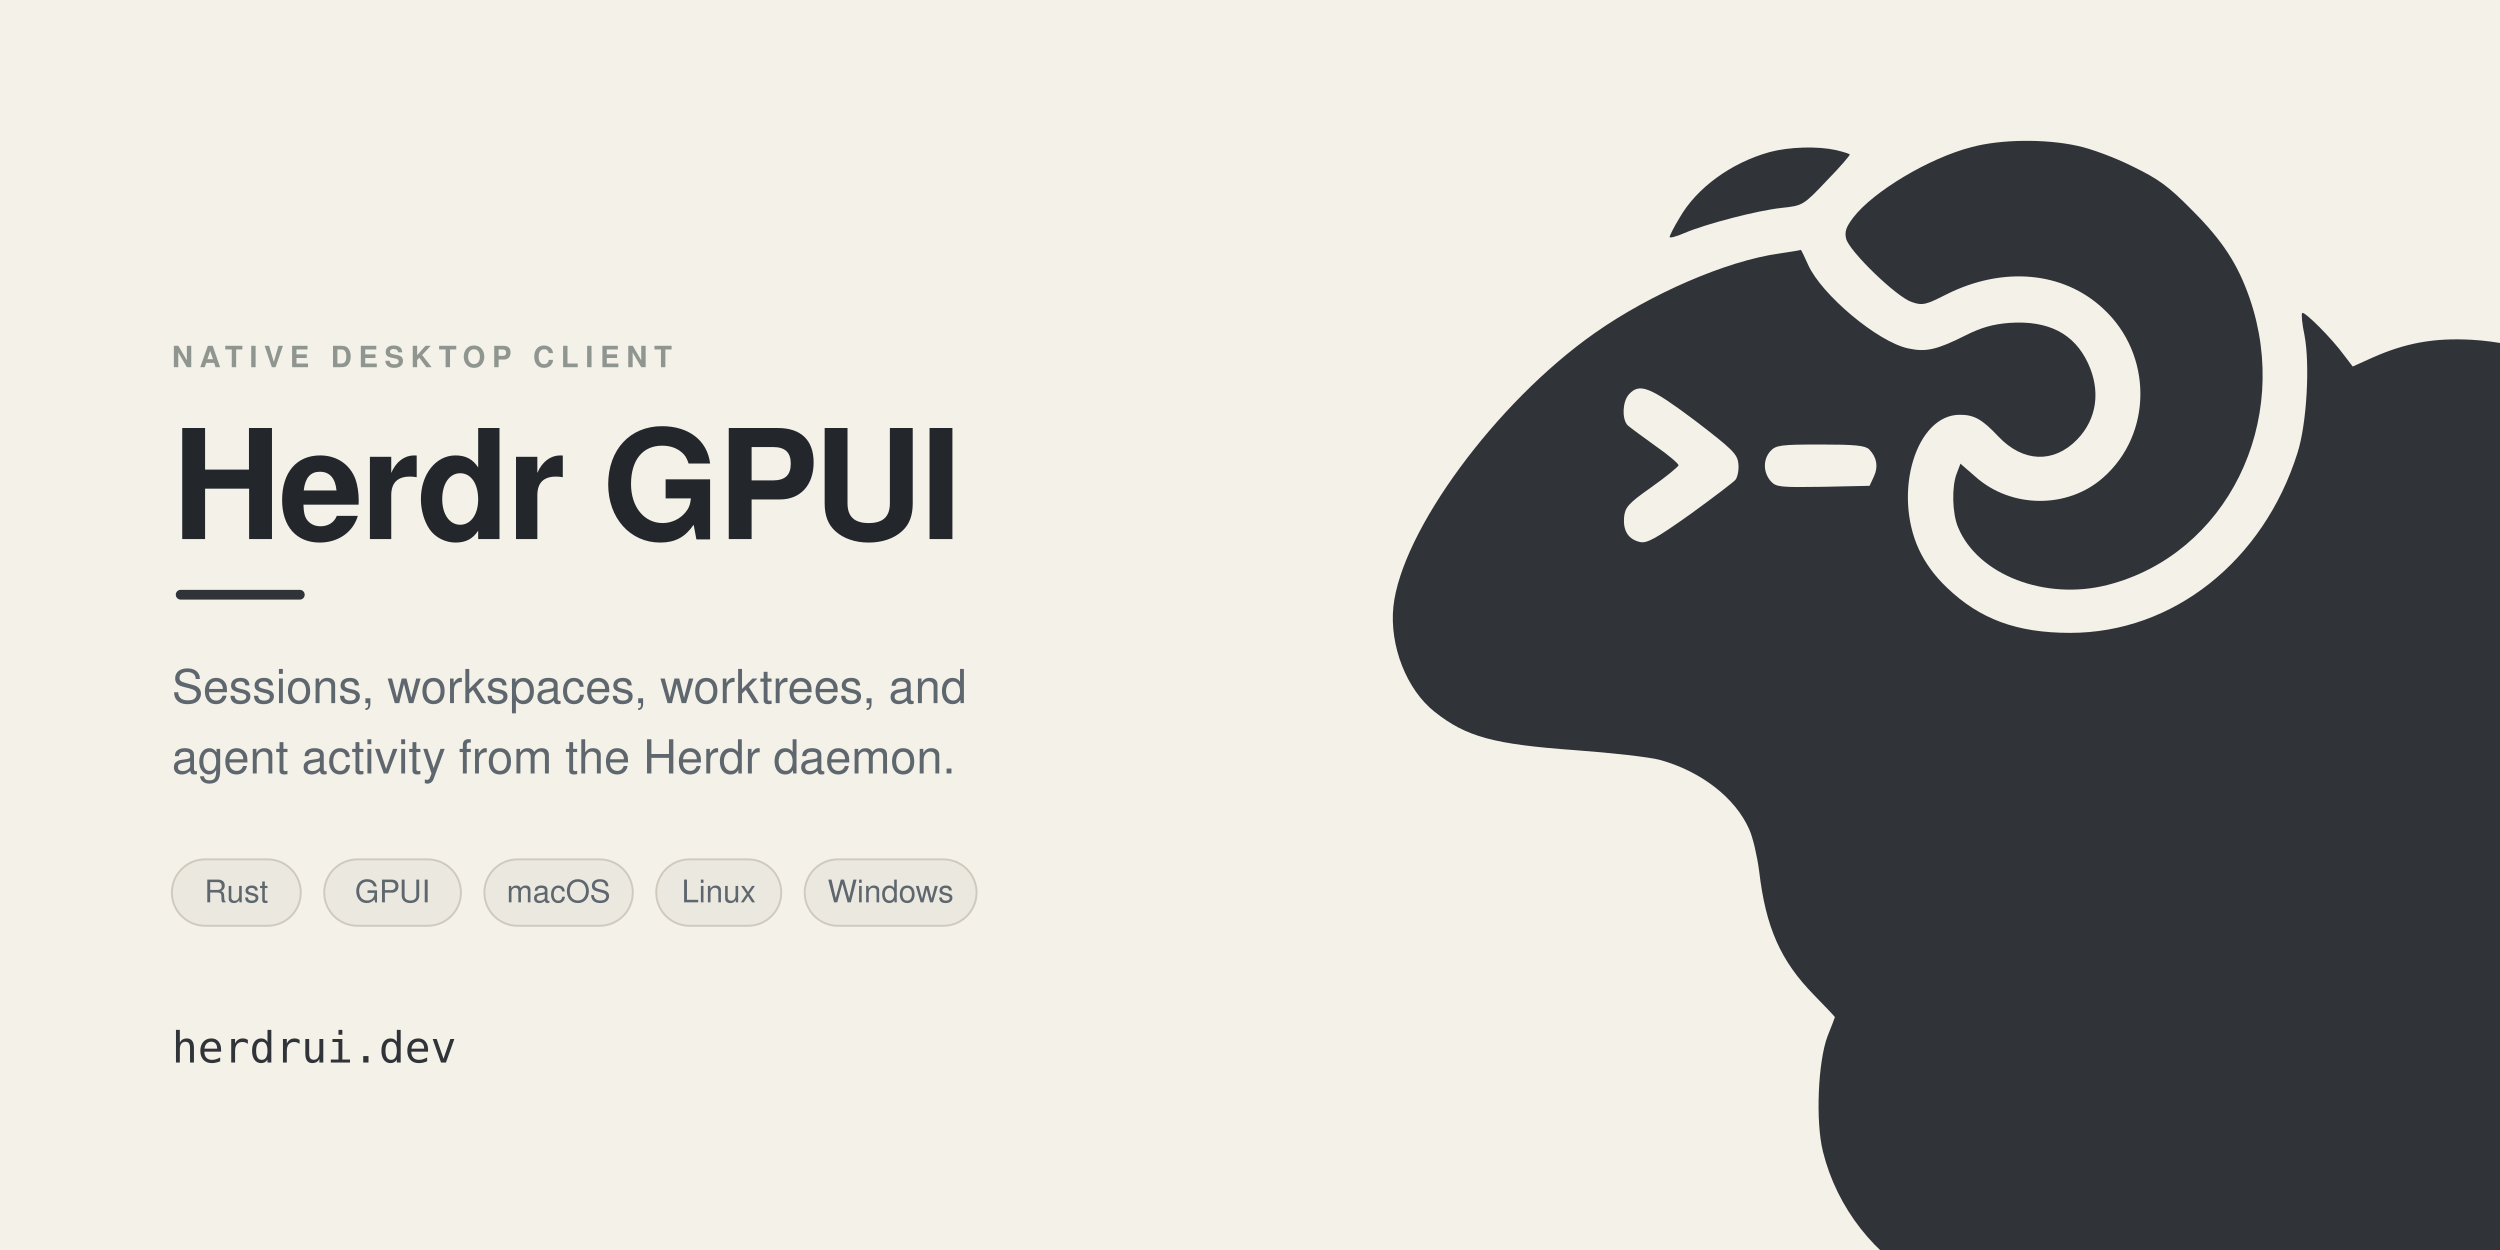
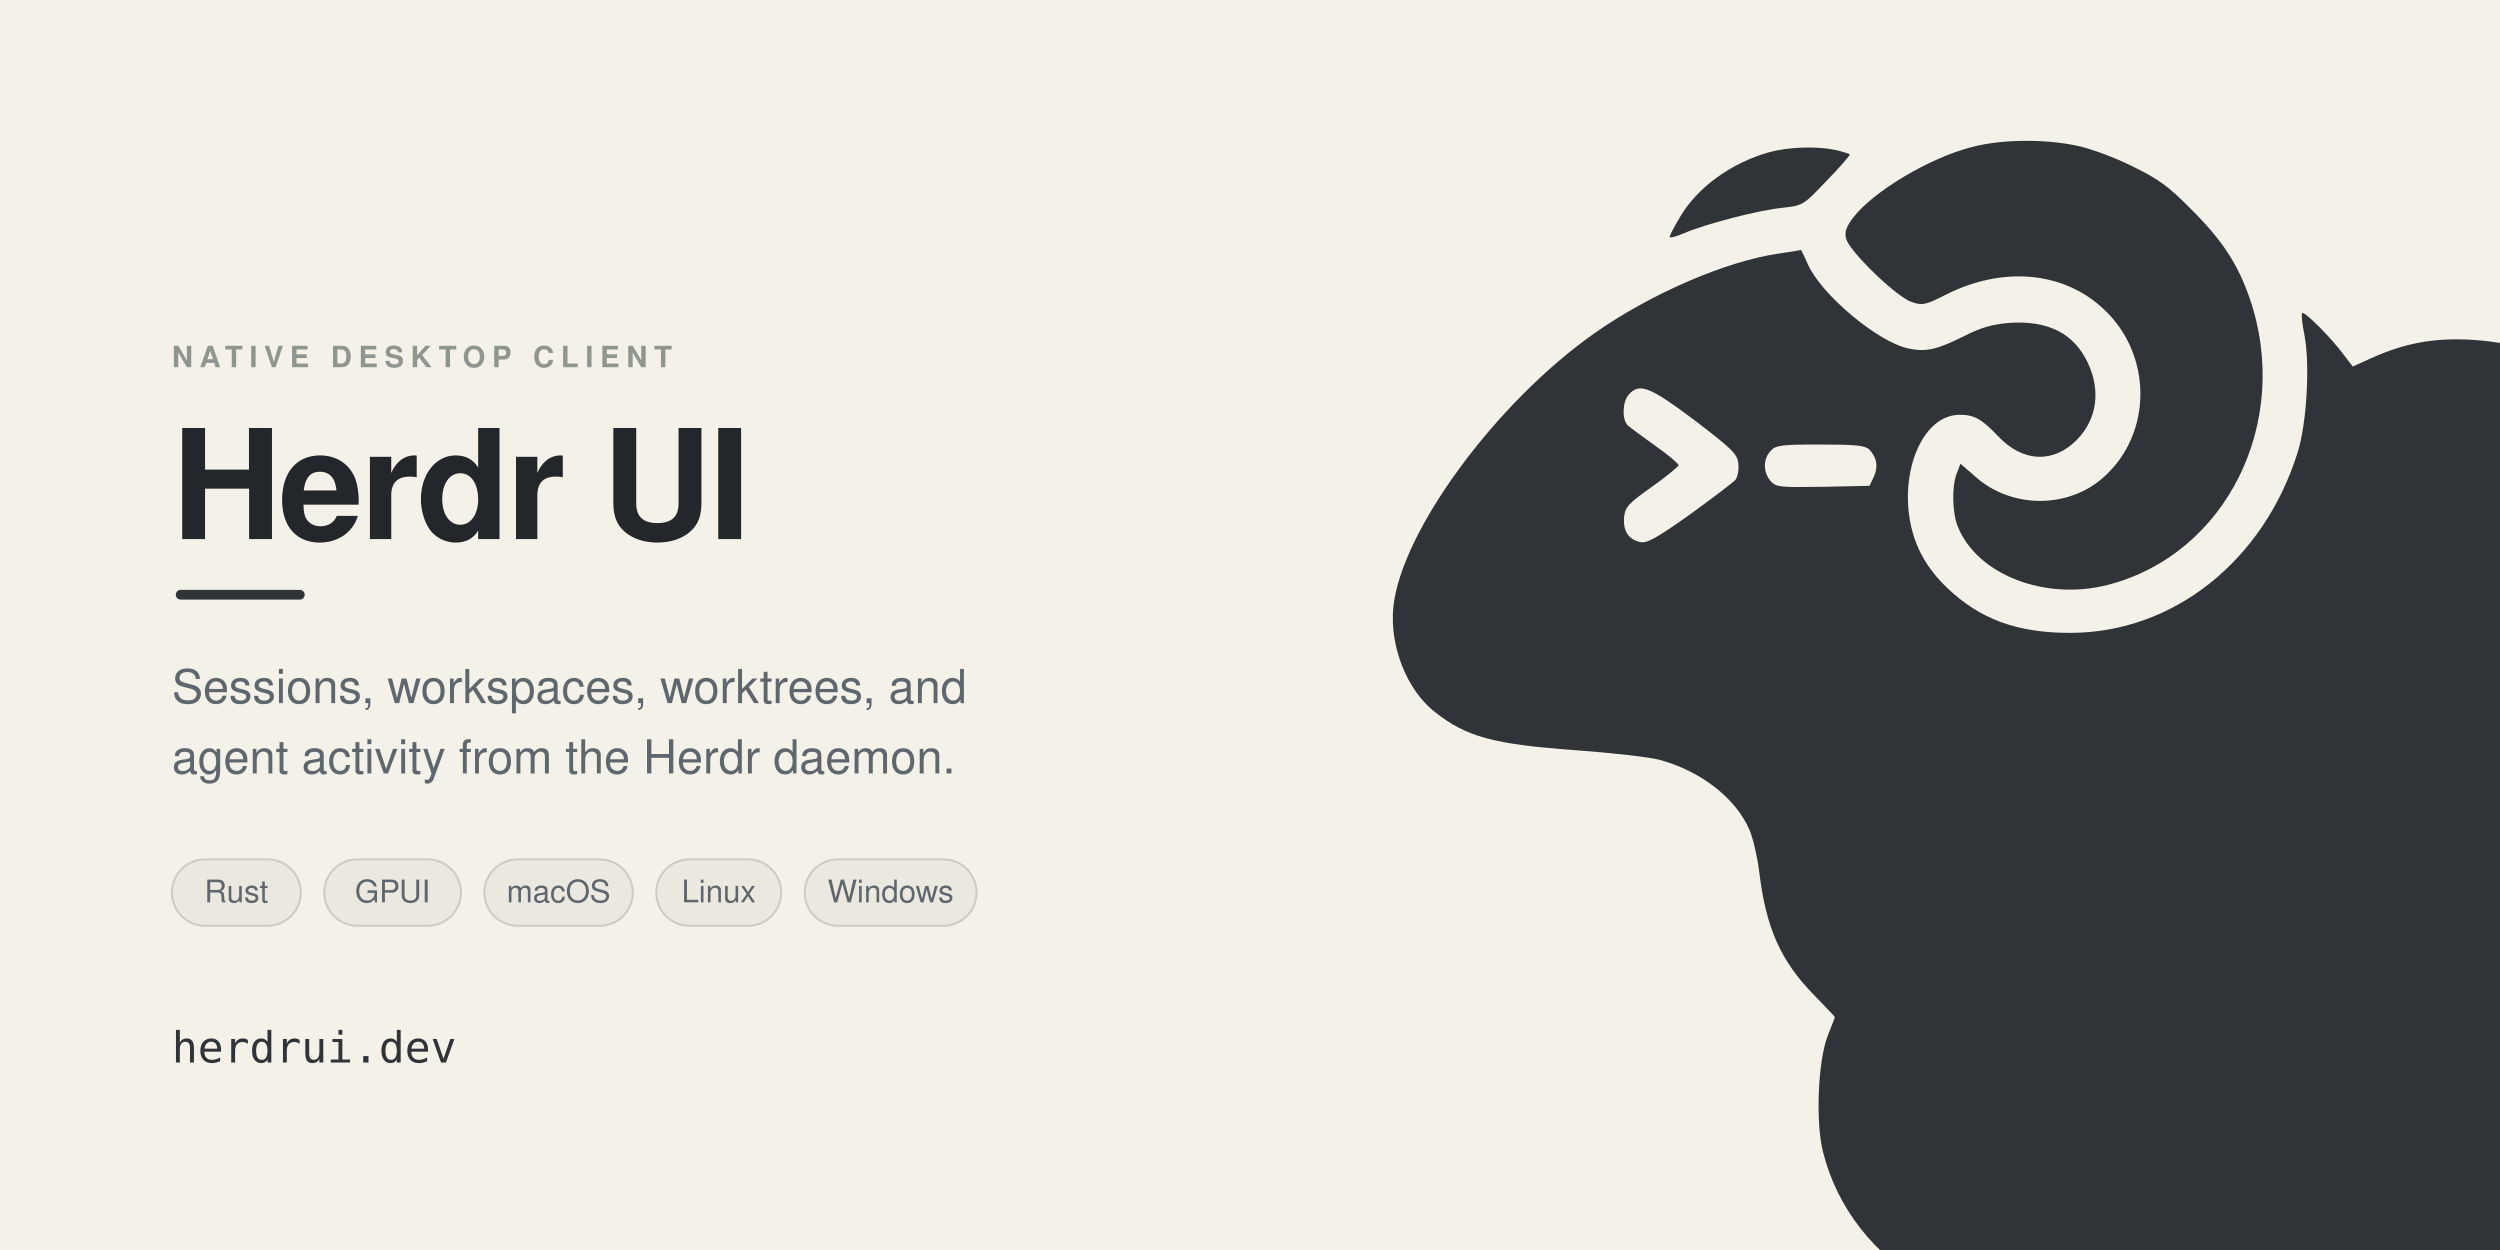
<svg xmlns="http://www.w3.org/2000/svg" width="1280" height="640" viewBox="0 0 1280 640">
  <defs>
    <path id="ram" d="M2794 3710 c-129 -33 -299 -135 -359 -214 -21 -28 -26 -42 -21 -63 9 -38 154 -178 199 -192 32 -11 41 -9 104 23 171 86 354 70 475 -43 150 -138 150 -379 0 -511 -107 -95 -278 -94 -386 2 l-46 40 -11 -29 c-16 -40 -14 -122 4 -164 60 -144 264 -222 452 -174 360 92 559 494 430 868 -36 103 -81 173 -175 267 -71 72 -100 93 -180 132 -52 26 -127 54 -167 62 -96 21 -230 20 -319 -4z M2183 3695 c-116 -32 -221 -108 -273 -199 -17 -28 -30 -54 -30 -58 0 -4 20 1 45 12 66 28 220 68 294 76 64 7 65 7 137 83 40 41 71 77 69 79 -2 2 -21 8 -42 13 -55 12 -140 10 -200 -6z M2212 3388 c-159 -22 -390 -122 -559 -241 -299 -210 -585 -600 -609 -828 -12 -118 40 -251 125 -318 96 -76 178 -98 426 -116 110 -8 224 -21 254 -29 125 -34 230 -115 272 -211 11 -24 24 -81 30 -127 20 -170 65 -271 166 -374 34 -35 63 -65 63 -67 0 -1 -10 -27 -22 -57 -29 -76 -37 -259 -14 -350 42 -170 158 -318 311 -397 44 -23 98 -46 120 -52 22 -6 45 -14 51 -18 5 -5 15 -48 22 -96 6 -48 14 -92 17 -97 4 -6 415 -10 1131 -10 l1124 0 0 1584 0 1585 -55 -19 c-84 -29 -143 -68 -232 -154 l-83 -78 -54 49 c-111 102 -233 151 -391 160 -113 6 -199 -10 -298 -54 l-60 -27 -26 34 c-37 51 -120 134 -127 128 -3 -4 0 -34 7 -67 17 -89 7 -268 -21 -356 -103 -328 -377 -545 -688 -545 -161 0 -273 41 -373 137 -37 35 -66 75 -85 116 -79 173 -8 407 124 407 44 0 68 -14 117 -66 74 -78 167 -82 238 -9 60 62 72 147 33 231 -42 90 -120 130 -238 122 -50 -4 -85 -14 -131 -37 -89 -45 -122 -52 -176 -40 -92 20 -262 163 -302 253 -11 25 -21 45 -22 45 -1 -1 -30 -6 -65 -11z m-256 -505 c115 -88 129 -102 132 -131 2 -18 -2 -40 -9 -49 -7 -8 -69 -55 -138 -105 -103 -73 -130 -88 -151 -83 -35 8 -51 34 -48 74 3 31 12 42 83 92 44 31 80 61 82 66 1 4 -30 31 -69 58 -39 28 -77 56 -85 63 -18 19 -16 72 4 94 32 35 63 23 199 -79z m528 -88 c23 -24 28 -52 14 -82 l-13 -28 -141 -3 c-130 -2 -142 -1 -158 17 -23 26 -24 66 -1 91 16 18 32 20 151 20 105 0 136 -3 148 -15z" />
    <clipPath id="frame">
      <rect width="1280" height="640" />
    </clipPath>
  </defs>
  <rect width="1280" height="640" fill="#f4f1e9" />
  <g clip-path="url(#frame)">
    <g transform="translate(603,-40) scale(0.72)">
      <use href="#ram" transform="translate(-92 1032) scale(.235 -.235)" fill="#303438" />
    </g>
  </g>
  <g font-family="Helvetica Neue, Helvetica, Arial, sans-serif">
    <text x="88" y="188" font-size="15" font-weight="600" fill="#8f958f" letter-spacing="3.4">NATIVE DESKTOP CLIENT</text>
-     <text x="88" y="276" font-size="78" font-weight="700" fill="#23272b" letter-spacing="-1.6">Herdr GPUI</text>
+     <text x="88" y="276" font-size="78" font-weight="700" fill="#23272b" letter-spacing="-1.6">Herdr UI</text>
    <rect x="90" y="302" width="66" height="5" rx="2.5" fill="#303438" />
    <text x="88" y="360" font-size="24" fill="#5f676e">Sessions, workspaces, worktrees, and</text>
    <text x="88" y="396" font-size="24" fill="#5f676e">agent activity from the Herdr daemon.</text>
    <g font-size="16" fill="#5f676e">
      <rect x="88" y="440" width="66" height="34" rx="17" fill="#303438" fill-opacity="0.05" stroke="#cfcabd" />
      <text x="121" y="462" text-anchor="middle">Rust</text>
      <rect x="166" y="440" width="70" height="34" rx="17" fill="#303438" fill-opacity="0.05" stroke="#cfcabd" />
      <text x="201" y="462" text-anchor="middle">GPUI</text>
      <rect x="248" y="440" width="76" height="34" rx="17" fill="#303438" fill-opacity="0.05" stroke="#cfcabd" />
      <text x="286" y="462" text-anchor="middle">macOS</text>
      <rect x="336" y="440" width="64" height="34" rx="17" fill="#303438" fill-opacity="0.05" stroke="#cfcabd" />
      <text x="368" y="462" text-anchor="middle">Linux</text>
      <rect x="412" y="440" width="88" height="34" rx="17" fill="#303438" fill-opacity="0.05" stroke="#cfcabd" />
      <text x="456" y="462" text-anchor="middle">Windows</text>
    </g>
  </g>
  <text x="88" y="544" font-family="Menlo, Monaco, monospace" font-size="22" fill="#303438">herdrui.dev</text>
</svg>
